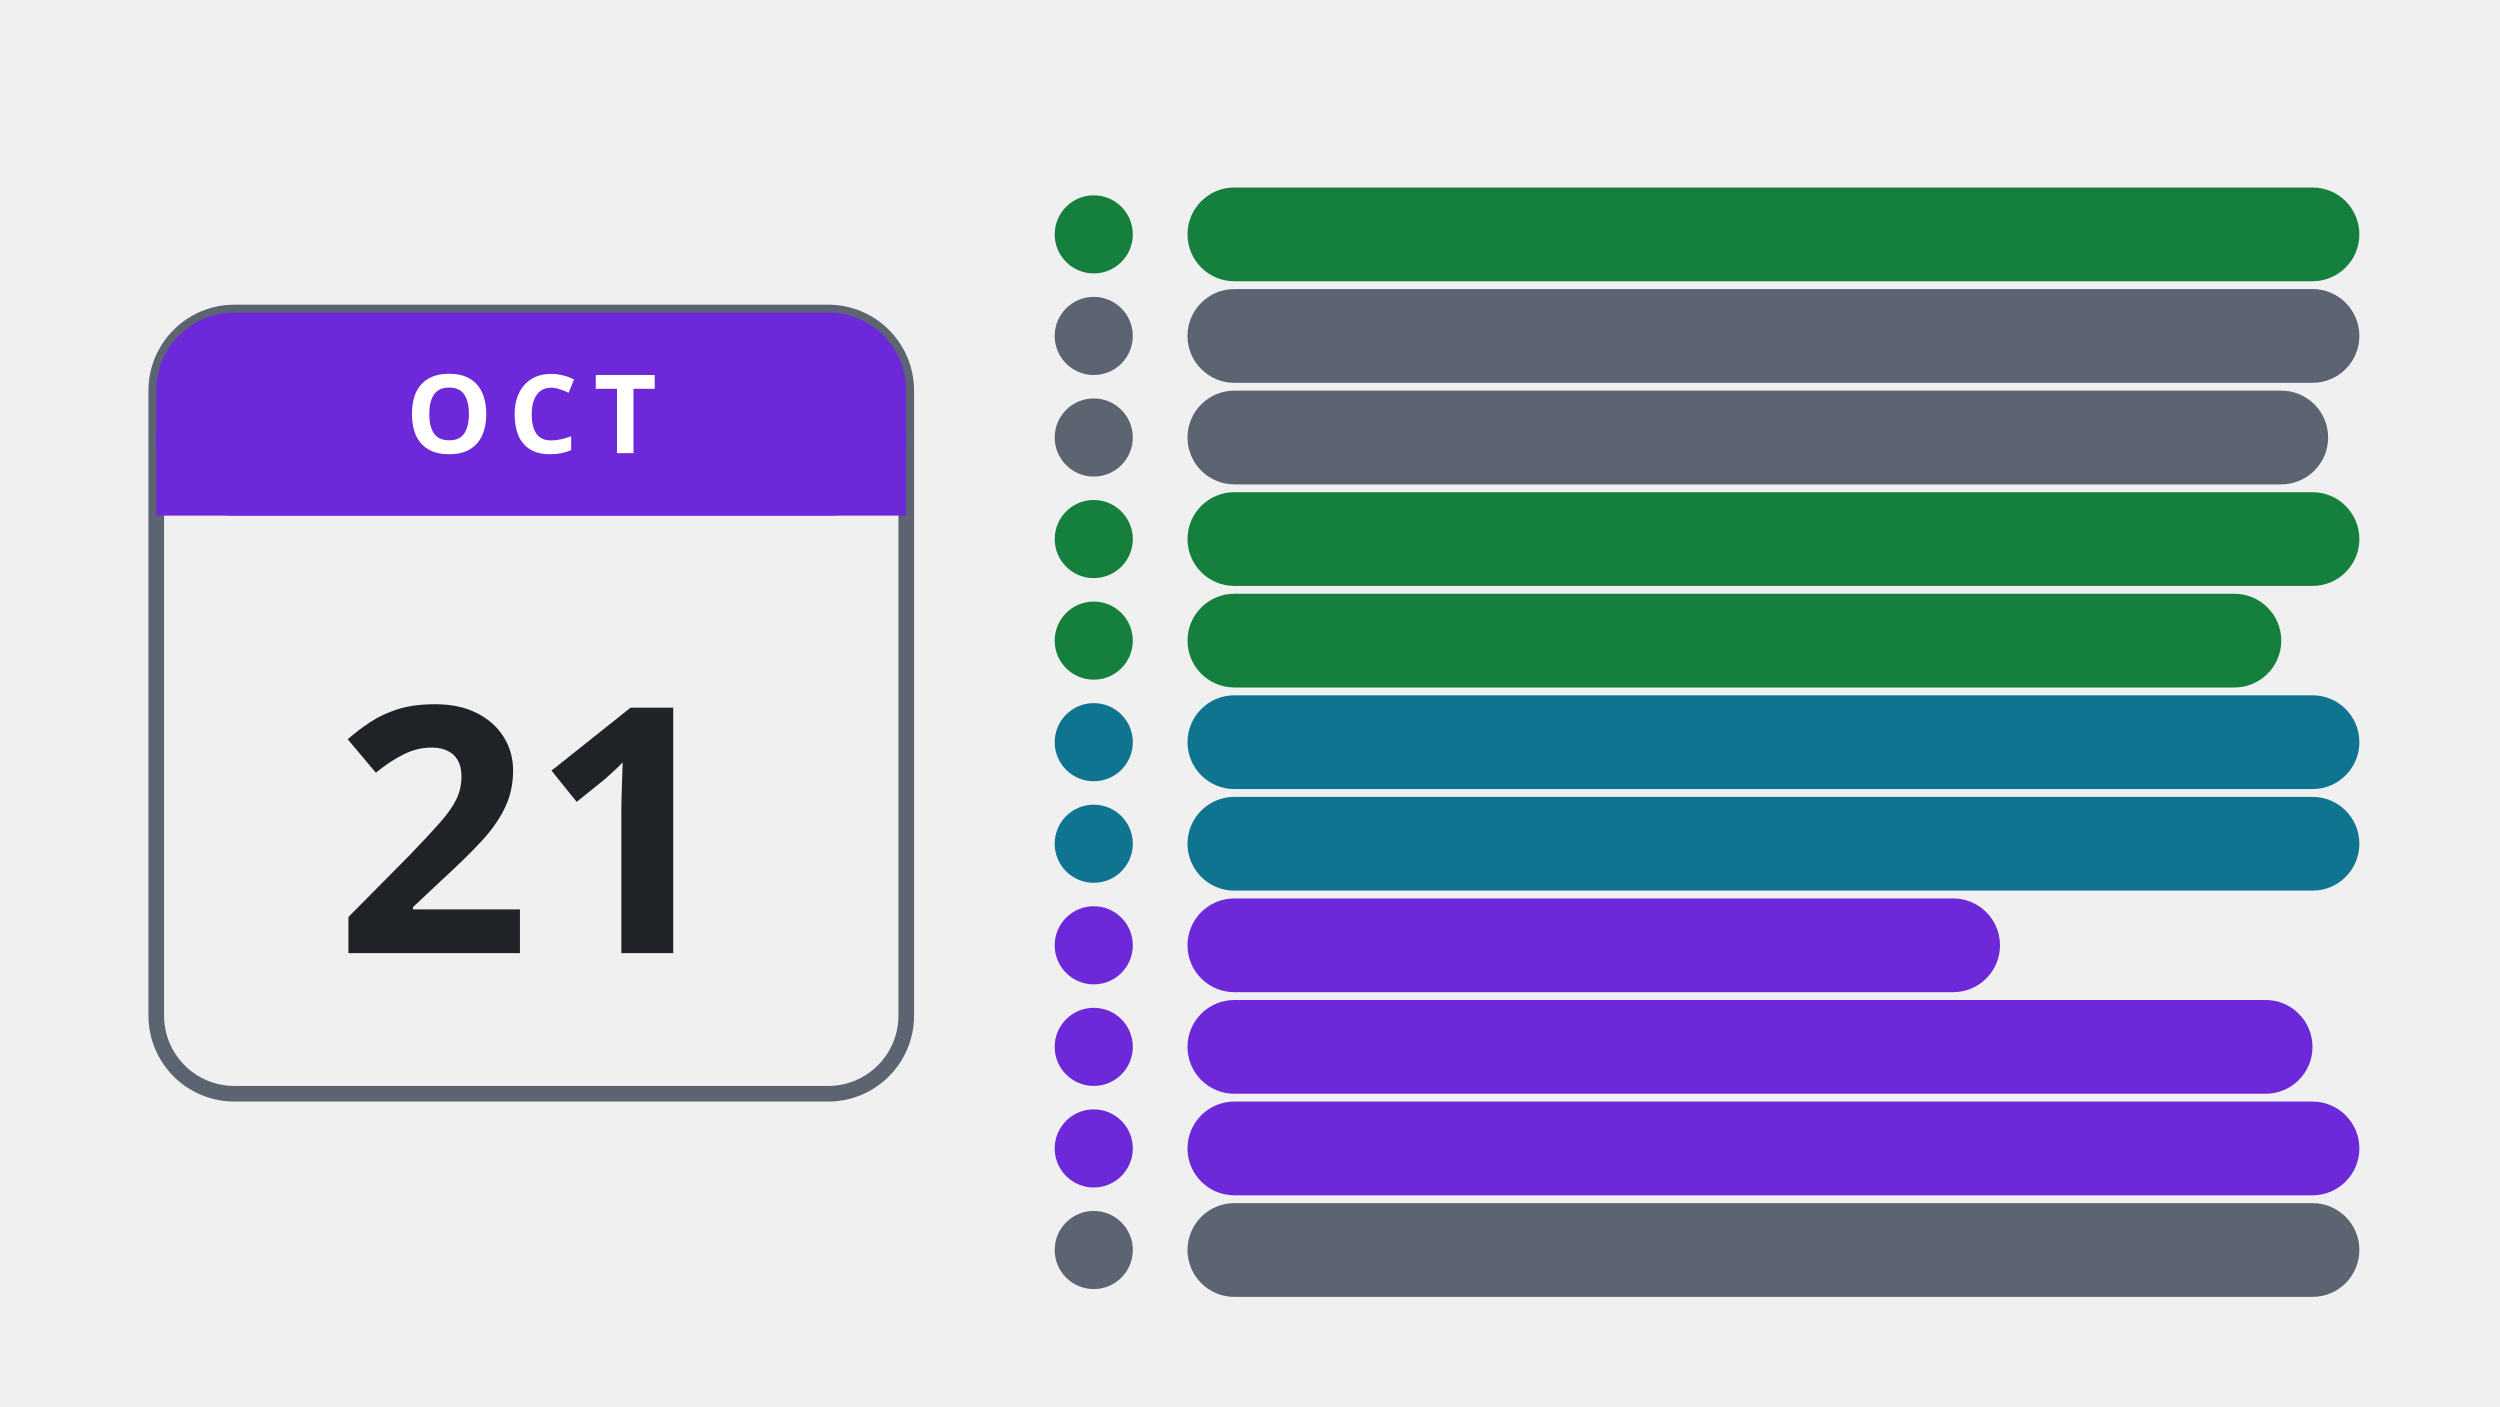
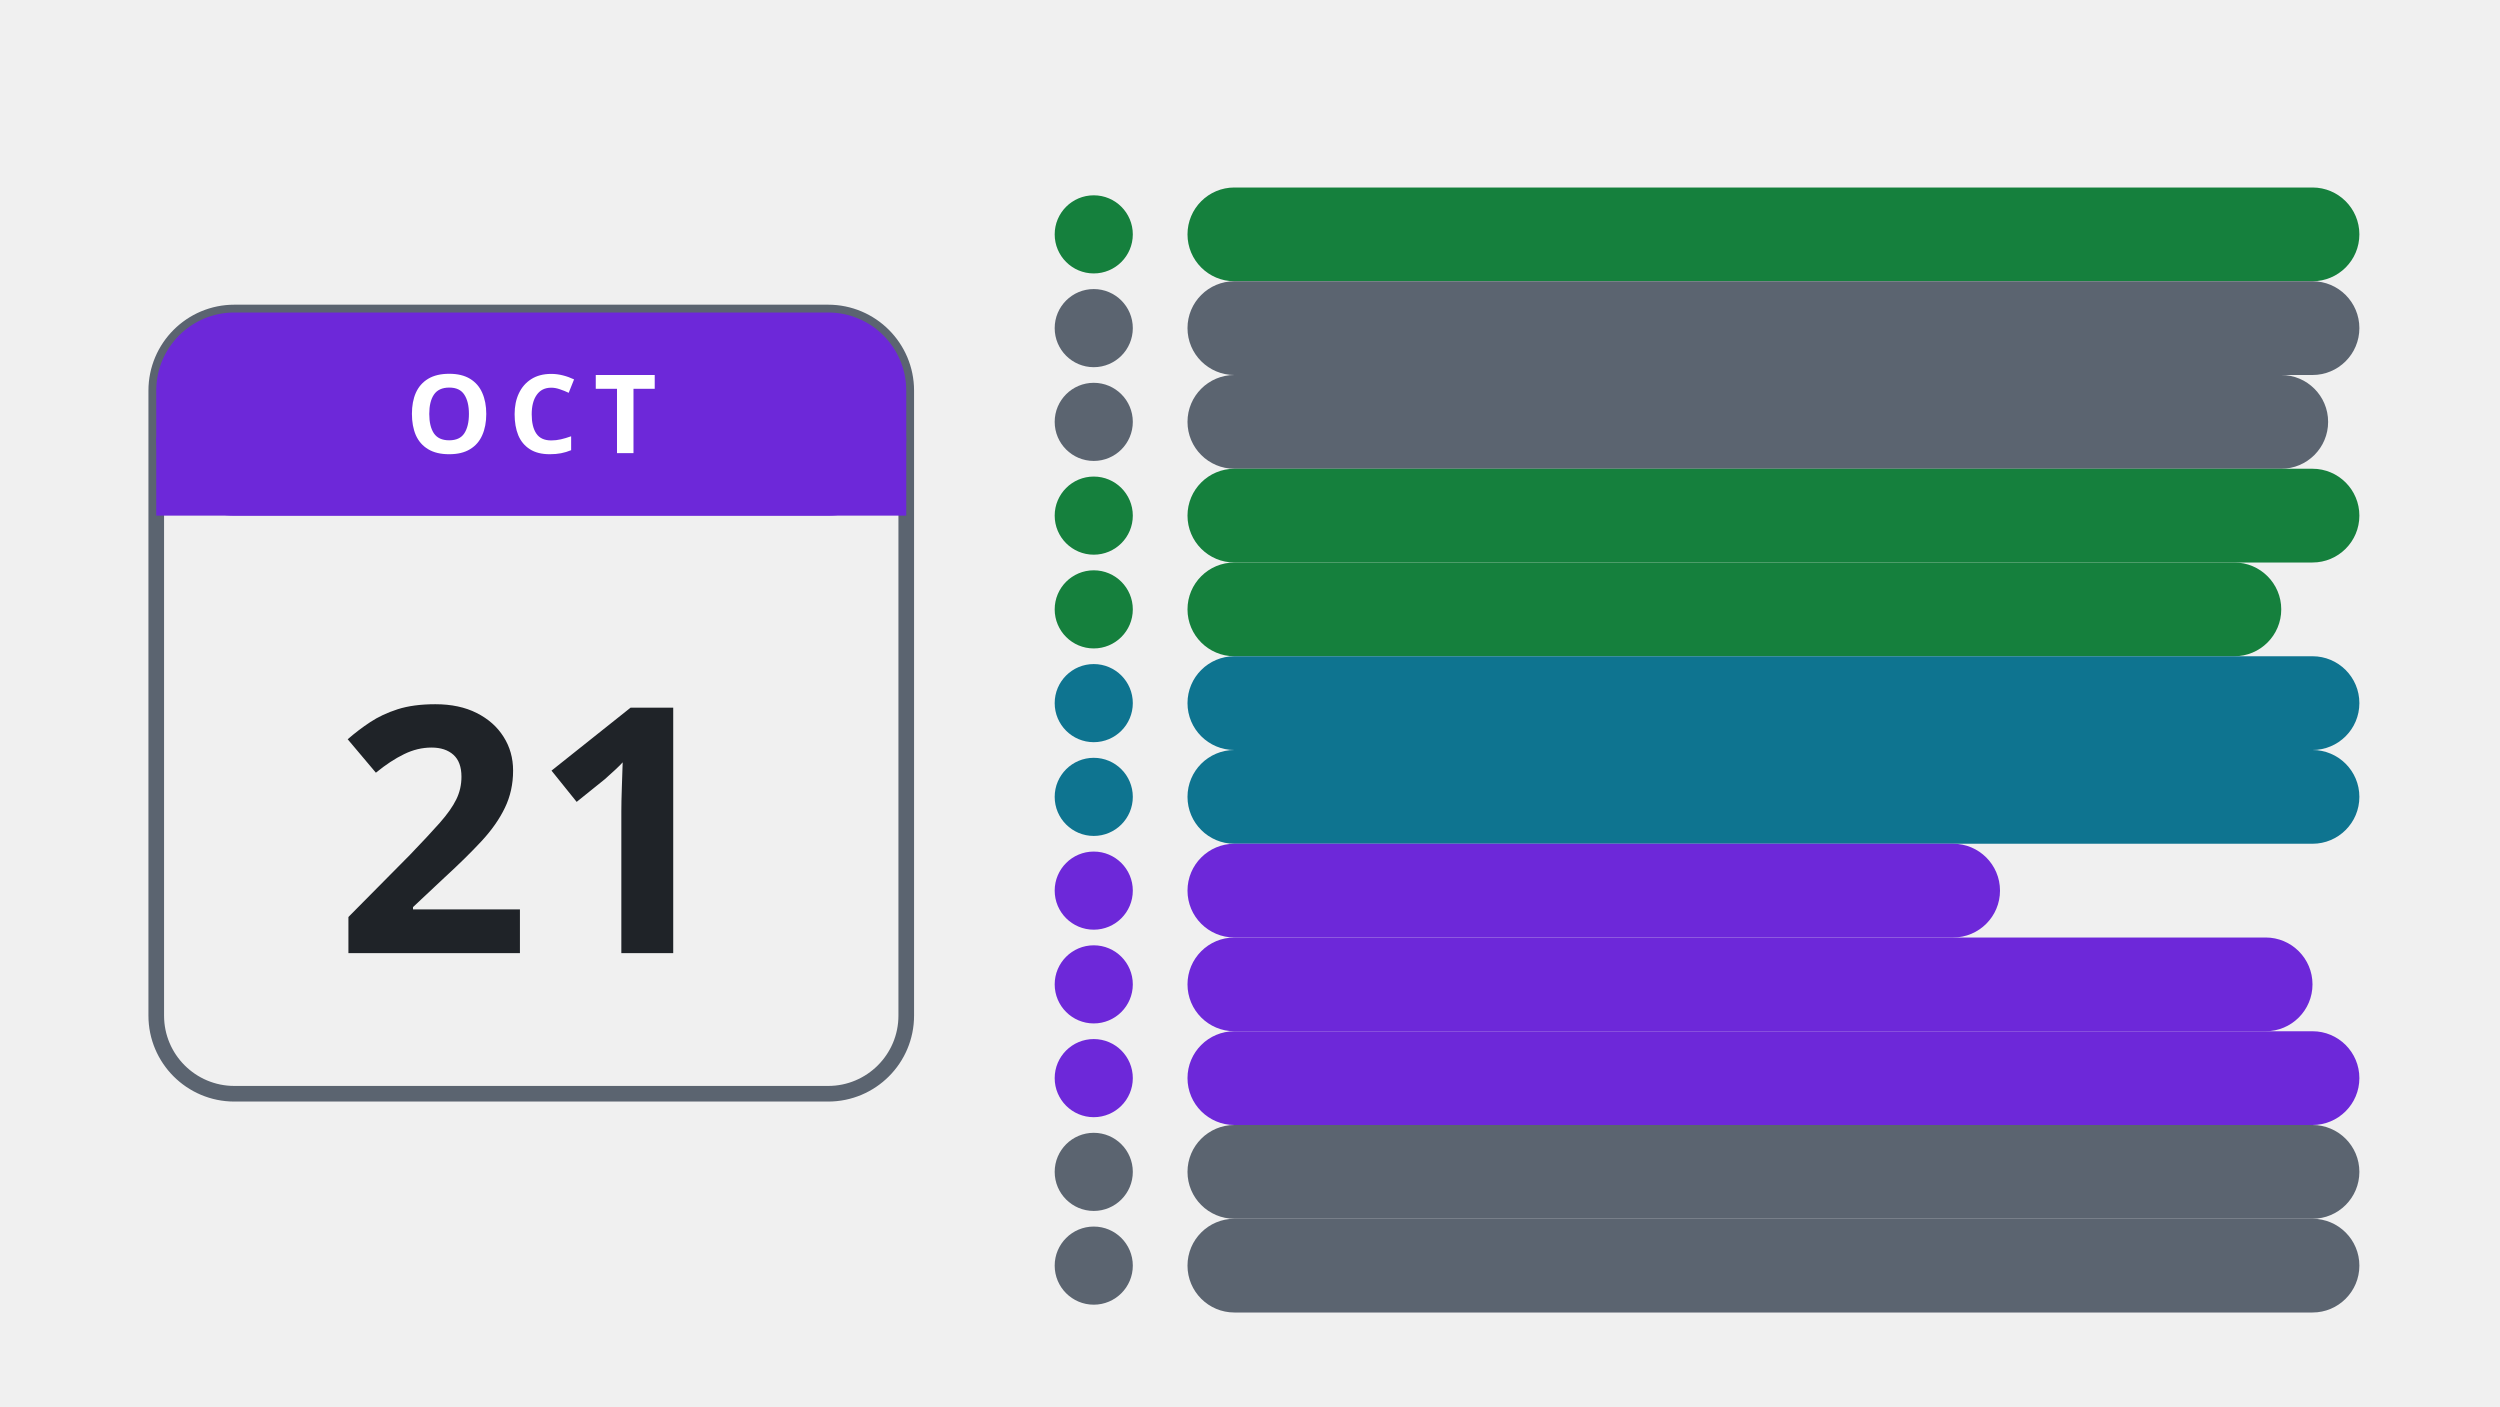
<svg xmlns="http://www.w3.org/2000/svg" viewBox="0 0 320 180">
  <style>.good{fill:#15803d}.warn{fill:#b45309}.accent{fill:#6d28d9}.accent2{fill:#0e7490}.muted{fill:#5b6470}.ink{fill:#1f2328}.box{fill:none;stroke:#5b6470;stroke-width:2}.m{font:700 14px system-ui,sans-serif;letter-spacing:2px}.d{font:700 44px system-ui,sans-serif}.mt{fill:#ffffff}</style>
  <rect x="20" y="40" width="96" height="100" rx="10" class="box" />
  <rect x="20" y="40" width="96" height="26" rx="10" class="accent" />
  <rect x="20" y="56" width="96" height="10" class="accent" />
  <text x="68" y="58" text-anchor="middle" class="m mt">OCT</text>
  <text x="68" y="122" text-anchor="middle" class="d ink">21</text>
  <circle cx="140" cy="30" r="5" class="good" />
  <rect x="152" y="24" width="150" height="12" rx="6" class="good" />
-   <circle cx="140" cy="43" r="5" class="muted" />
-   <rect x="152" y="37" width="150" height="12" rx="6" class="muted" />
-   <circle cx="140" cy="56" r="5" class="muted" />
-   <rect x="152" y="50" width="146" height="12" rx="6" class="muted" />
-   <circle cx="140" cy="69" r="5" class="good" />
-   <rect x="152" y="63" width="150" height="12" rx="6" class="good" />
-   <circle cx="140" cy="82" r="5" class="good" />
-   <rect x="152" y="76" width="140" height="12" rx="6" class="good" />
-   <circle cx="140" cy="95" r="5" class="accent2" />
-   <rect x="152" y="89" width="150" height="12" rx="6" class="accent2" />
-   <circle cx="140" cy="108" r="5" class="accent2" />
-   <rect x="152" y="102" width="150" height="12" rx="6" class="accent2" />
-   <circle cx="140" cy="121" r="5" class="accent" />
-   <rect x="152" y="115" width="104" height="12" rx="6" class="accent" />
-   <circle cx="140" cy="134" r="5" class="accent" />
-   <rect x="152" y="128" width="144" height="12" rx="6" class="accent" />
-   <circle cx="140" cy="147" r="5" class="accent" />
-   <rect x="152" y="141" width="150" height="12" rx="6" class="accent" />
-   <circle cx="140" cy="160" r="5" class="muted" />
-   <rect x="152" y="154" width="150" height="12" rx="6" class="muted" />
+   <circle cx="140" cy="42" r="5" class="muted" />
+   <rect x="152" y="36" width="150" height="12" rx="6" class="muted" />
+   <circle cx="140" cy="54" r="5" class="muted" />
+   <rect x="152" y="48" width="146" height="12" rx="6" class="muted" />
+   <circle cx="140" cy="66" r="5" class="good" />
+   <rect x="152" y="60" width="150" height="12" rx="6" class="good" />
+   <circle cx="140" cy="78" r="5" class="good" />
+   <rect x="152" y="72" width="140" height="12" rx="6" class="good" />
+   <circle cx="140" cy="90" r="5" class="accent2" />
+   <rect x="152" y="84" width="150" height="12" rx="6" class="accent2" />
+   <circle cx="140" cy="102" r="5" class="accent2" />
+   <rect x="152" y="96" width="150" height="12" rx="6" class="accent2" />
+   <circle cx="140" cy="114" r="5" class="accent" />
+   <rect x="152" y="108" width="104" height="12" rx="6" class="accent" />
+   <circle cx="140" cy="126" r="5" class="accent" />
+   <rect x="152" y="120" width="144" height="12" rx="6" class="accent" />
+   <circle cx="140" cy="138" r="5" class="accent" />
+   <rect x="152" y="132" width="150" height="12" rx="6" class="accent" />
+   <circle cx="140" cy="150" r="5" class="muted" />
+   <rect x="152" y="144" width="150" height="12" rx="6" class="muted" />
+   <circle cx="140" cy="162" r="5" class="muted" />
+   <rect x="152" y="156" width="150" height="12" rx="6" class="muted" />
</svg>
